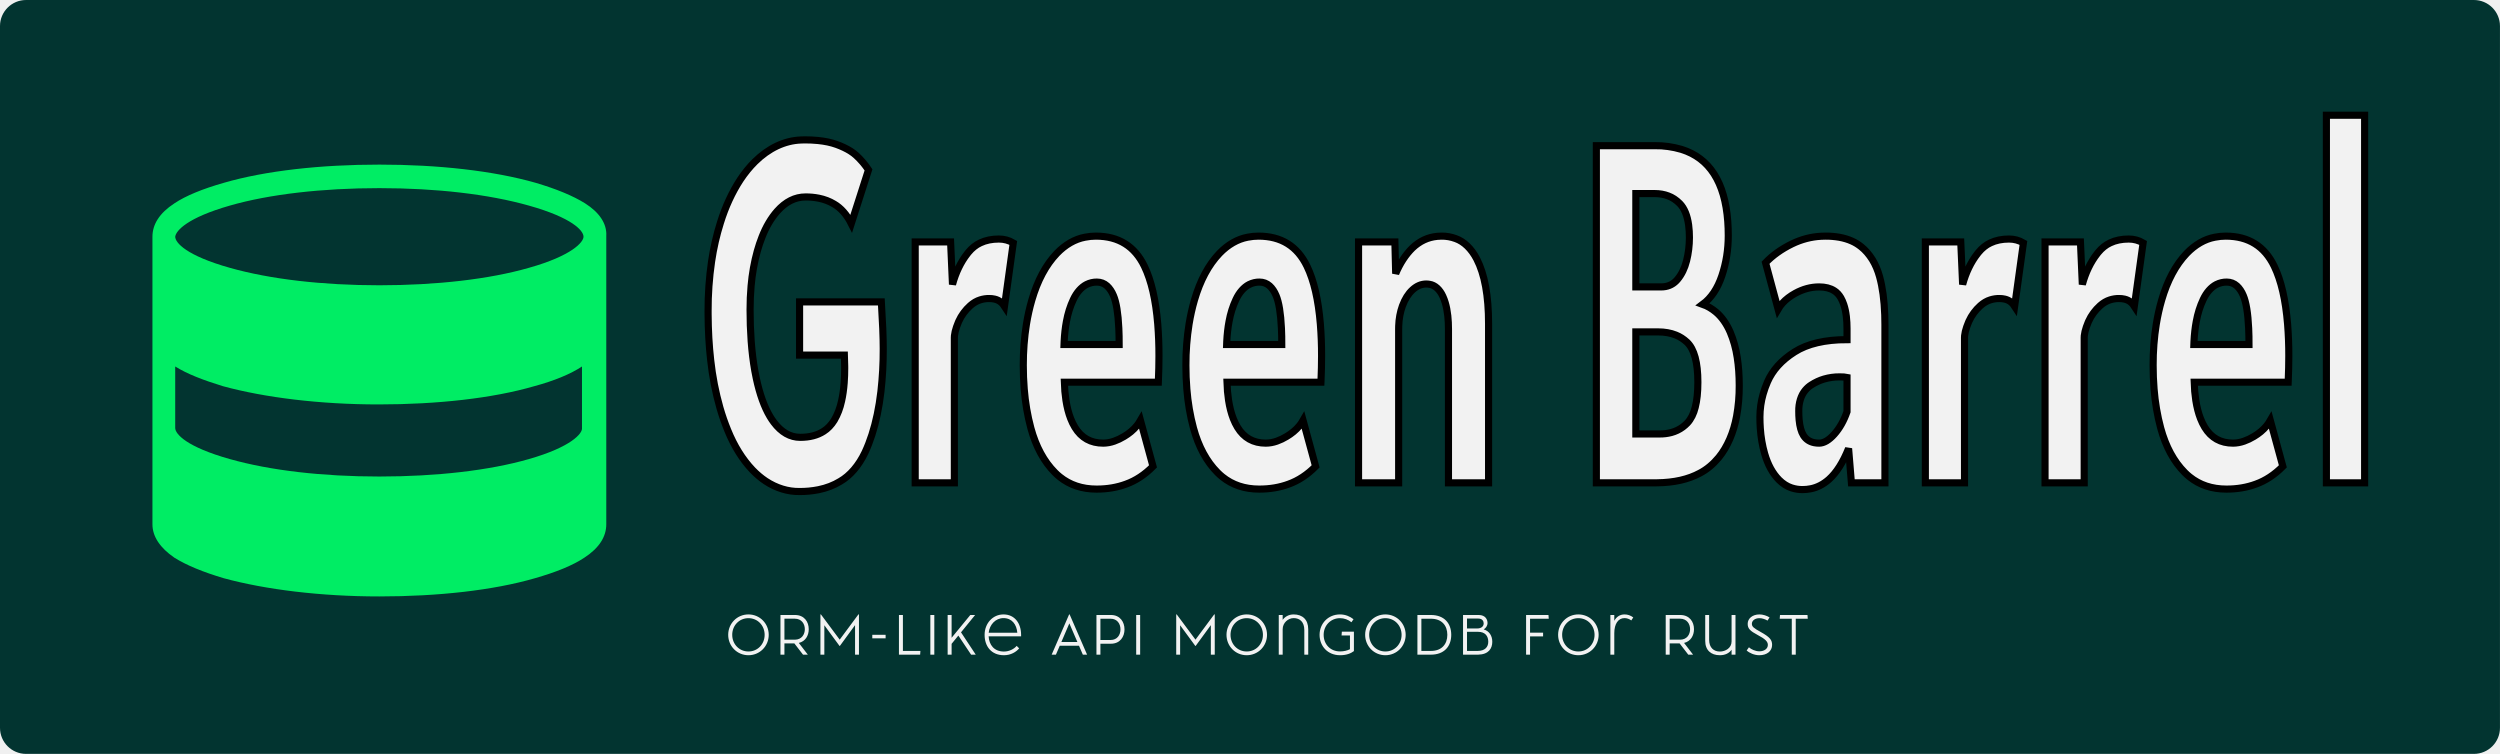
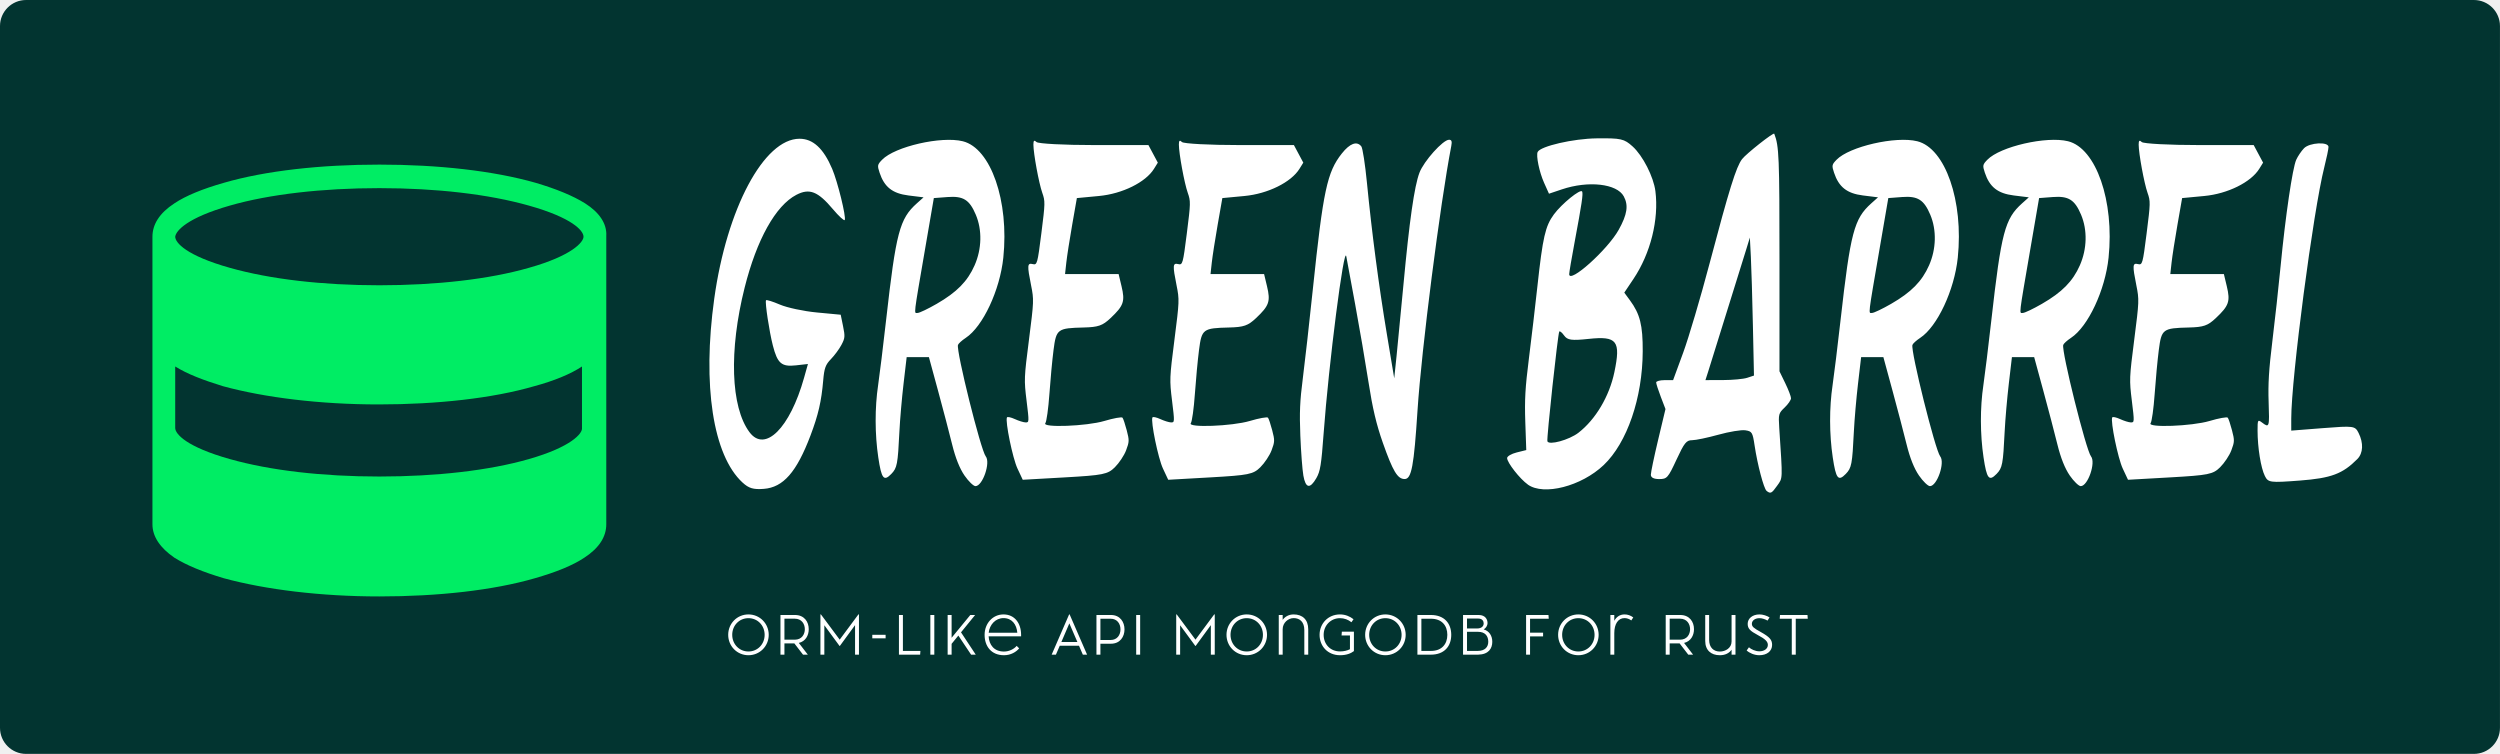
<svg xmlns="http://www.w3.org/2000/svg" version="1.1" viewBox="0 0 331.62 100">
  <g transform="matrix(.79556 0 0 .79556 35.294 11.462)">
    <g transform="matrix(1.257,0,0,1.257,-44.364,-14.407)">
      <rect x="1.9194e-12" y="2.8678e-12" width="331.61" height="100" ry="3.459" fill="#023430" stroke-width=".796" />
    </g>
    <g transform="matrix(1.2654,0,0,1.2654,-44.381,-14.294)" fill="#00ed64" featurekey="symbolFeature-0">
      <path d="m77.1 26.7c-1.6-1-3.8-1.9-6.5-2.7-5.6-1.6-12.9-2.4-20.6-2.4s-15 0.8-20.5 2.4c-2.8 0.8-5 1.7-6.5 2.7-2 1.3-2.9 2.8-2.9 4.4v37.9c0 1.6 1 3.1 2.9 4.4 1.6 1 3.8 1.9 6.5 2.7 5.5 1.5 12.8 2.4 20.5 2.4s15-0.8 20.5-2.4c2.8-0.8 5-1.7 6.5-2.7 2-1.3 2.9-2.8 2.9-4.4v-38c0.1-1.6-0.9-3.1-2.8-4.3zm-46.8 0.3c5.2-1.5 12.2-2.3 19.7-2.3s14.4 0.8 19.7 2.3c5.7 1.6 7.2 3.3 7.2 4.1 0 0.7-1.5 2.5-7.2 4.1-5.2 1.5-12.2 2.3-19.7 2.3s-14.4-0.8-19.7-2.3c-5.7-1.6-7.2-3.3-7.2-4.1 0.1-0.8 1.6-2.5 7.2-4.1zm39.4 33.4c-5.2 1.5-12.2 2.3-19.7 2.3s-14.4-0.8-19.7-2.3c-5.7-1.6-7.2-3.3-7.2-4.1v-8.1c1.6 1 3.7 1.8 6.3 2.6 5.5 1.5 12.8 2.4 20.5 2.4s15-0.8 20.5-2.4c2.6-0.7 4.8-1.6 6.3-2.6v8.1c0.1 0.7-1.4 2.5-7 4.1z" fill="#00ed64" />
    </g>
-     <g transform="matrix(.47249 0 0 .47249 76.467 85.298)" fill="#f2f2f2" featurekey="sloganFeature-0">
-       <path d="m8.38 20.2c-4 0-7.14-3.2-7.14-7.2s3.14-7.2 7.14-7.2 7.16 3.2 7.16 7.2-3.16 7.2-7.16 7.2zm0-1.32c3.24 0 5.72-2.58 5.72-5.88s-2.48-5.88-5.72-5.88-5.72 2.58-5.72 5.88 2.48 5.88 5.72 5.88zm21.283-7.86c0 2.22-1.14 4.28-3.5 4.84l3.18 4.14h-1.7l-3.06-3.98h-3.5v3.98h-1.4v-14h5.1c3.3 0 4.88 2.38 4.88 5.02zm-8.58-3.72v7.42h3.62c2.52 0 3.58-1.9 3.58-3.7s-1.06-3.72-3.58-3.72zm26.103-1.5h0.2v14.2h-1.38v-10.42l-5.36 7.34h-0.12l-5.36-7.3v10.38h-1.38v-14.2h0.18l6.62 8.9zm9.603 7.2v1.24h-4.7v-1.24zm6.103 5.68h6.18l-0.1 1.32h-7.48v-14h1.4zm9.683 1.32v-14h1.4v14zm14.383 0-4.5-6.74-2.38 2.92v3.82h-1.4v-14h1.4v8.04l6.6-8.04h1.7l-4.98 6.12 5.2 7.88zm17.643-7v0.54h-11.46c0.18 2.96 1.88 5.36 5.42 5.36 1.84 0 3.56-0.9 4.48-2l0.88 0.88c-1.08 1.28-2.96 2.42-5.36 2.42-4.52 0-6.84-3.2-6.84-7.2 0-4.02 2.86-7.2 6.66-7.2 4 0 6.22 3.18 6.22 7.2zm-6.22-5.9c-2.8 0-4.9 2.3-5.22 5.16h10.1c-0.24-2.92-1.88-5.16-4.88-5.16zm28.006 12.9-1.36-3.16h-6.78l-1.36 3.16h-1.5l6.16-14.2h0.18l6.16 14.2zm-7.58-4.46h5.66l-2.84-6.58zm17.483-9.54c3.28 0 4.8 2.5 4.8 5.08 0 2.56-1.52 5.06-4.8 5.06h-3.7v3.86h-1.4v-14zm-0.08 8.82c2.28 0 3.46-1.76 3.46-3.74 0-2-1.18-3.76-3.46-3.76h-3.62v7.5zm9.003 5.18v-14h1.4v14zm27.526-14.2h0.2v14.2h-1.38v-10.42l-5.36 7.34h-0.12l-5.36-7.3v10.38h-1.38v-14.2h0.18l6.62 8.9zm11.483 14.4c-4 0-7.14-3.2-7.14-7.2s3.14-7.2 7.14-7.2 7.16 3.2 7.16 7.2-3.16 7.2-7.16 7.2zm0-1.32c3.24 0 5.72-2.58 5.72-5.88s-2.48-5.88-5.72-5.88-5.72 2.58-5.72 5.88 2.48 5.88 5.72 5.88zm16.563-13.08c3.08 0 5.14 1.8 5.14 5.24v8.96h-1.38v-8.68c0-2.9-1.62-4.22-3.76-4.22-1.9 0-3.88 1.6-3.88 3.94v8.96h-1.38v-14h1.38v1.72c0.82-1.12 2.14-1.92 3.88-1.92zm21.263 6.08v6.86c-1.04 0.8-2.62 1.46-4.9 1.46-4.34 0-7.22-3.2-7.22-7.2s3.04-7.2 7.2-7.2c1.9 0 3.52 0.7 4.78 1.7l-0.74 1.06c-1.1-0.9-2.54-1.44-4.04-1.44-3.24 0-5.76 2.56-5.76 5.88 0 3.34 2.36 5.86 5.78 5.86 1.36 0 2.6-0.32 3.5-0.78v-4.86h-2.96l0.1-1.34zm11.103 8.32c-4 0-7.14-3.2-7.14-7.2s3.14-7.2 7.14-7.2 7.16 3.2 7.16 7.2-3.16 7.2-7.16 7.2zm0-1.32c3.24 0 5.72-2.58 5.72-5.88s-2.48-5.88-5.72-5.88-5.72 2.58-5.72 5.88 2.48 5.88 5.72 5.88zm16.043-12.88c4.7 0 7.2 2.9 7.2 7s-2.5 7-7.2 7h-4.74v-14zm0.06 12.68c3.8 0 5.76-2.42 5.76-5.68 0-3.28-1.96-5.68-5.76-5.68h-3.4v11.36zm18.583-7.6c1.9 0.56 3.04 2.18 3.04 4.36 0 2.38-1.28 4.48-5 4.56h-5.32v-14h5.52c2.46 0 3.12 1.7 3.12 2.82 0 1.02-0.64 1.86-1.36 2.26zm-1.9-3.82h-3.98v3.5h3.56c1.62 0 2.32-0.84 2.32-1.8 0-0.68-0.38-1.7-1.9-1.7zm-0.22 11.42c2.62 0 3.74-1.42 3.74-3.24 0-1.98-1.06-3.5-3.6-3.5h-3.9v6.74zm18.486-11.36v4.92h4.6v1.32h-4.6v6.44h-1.4v-14h7.9l0.1 1.32zm17.043 12.88c-4 0-7.14-3.2-7.14-7.2s3.14-7.2 7.14-7.2 7.16 3.2 7.16 7.2-3.16 7.2-7.16 7.2zm0-1.32c3.24 0 5.72-2.58 5.72-5.88s-2.48-5.88-5.72-5.88-5.72 2.58-5.72 5.88 2.48 5.88 5.72 5.88zm16.303-13.08c1.1 0 2.1 0.34 3.08 1.06l-0.7 1.06c-0.74-0.54-1.56-0.82-2.4-0.82-2.22 0-3.6 2.04-3.6 5.3v7.6h-1.38v-14h1.38v2.06c0.76-1.42 2-2.26 3.62-2.26zm24.506 5.22c0 2.22-1.14 4.28-3.5 4.84l3.18 4.14h-1.7l-3.06-3.98h-3.5v3.98h-1.4v-14h5.1c3.3 0 4.88 2.38 4.88 5.02zm-8.58-3.72v7.42h3.62c2.52 0 3.58-1.9 3.58-3.7s-1.06-3.72-3.58-3.72zm21.843-1.3h1.38v14h-1.38v-1.76c-0.8 1.22-2.26 1.96-4.14 1.96-3.1 0-5.16-1.76-5.16-5.04v-9.16h1.38v8.76c0 2.8 1.66 4.14 3.78 4.14 1.96 0 4.14-1.22 4.14-3.56zm5.323 12.52c0.94 0.88 2.7 1.68 4.46 1.68 2.7 0 4.52-1.46 4.52-3.64 0-1.76-0.78-2.76-4.06-4.58-2.46-1.36-3.08-1.86-3.08-2.88 0-1.1 1.08-1.98 2.68-1.98 0.96 0 2.14 0.42 2.84 0.86l0.72-1.12c-0.94-0.6-2.32-1.06-3.54-1.06-2.48 0-4.18 1.42-4.18 3.32 0 1.68 0.86 2.52 3.56 3.96 2.62 1.38 3.56 2.3 3.56 3.48 0 1.34-1.26 2.26-3 2.26-1.42 0-2.88-0.7-3.68-1.42zm21.563-11.2h-4.24v12.68h-1.4v-12.68h-4.26l0.1-1.32h9.7z" fill="#f2f2f2" />
+     <g transform="matrix(.47249 0 0 .47249 76.467 85.298)" fill="#fff" featurekey="sloganFeature-0">
+       <path d="m8.38 20.2c-4 0-7.14-3.2-7.14-7.2s3.14-7.2 7.14-7.2 7.16 3.2 7.16 7.2-3.16 7.2-7.16 7.2zm0-1.32c3.24 0 5.72-2.58 5.72-5.88s-2.48-5.88-5.72-5.88-5.72 2.58-5.72 5.88 2.48 5.88 5.72 5.88zm21.283-7.86c0 2.22-1.14 4.28-3.5 4.84l3.18 4.14h-1.7l-3.06-3.98h-3.5v3.98h-1.4v-14h5.1c3.3 0 4.88 2.38 4.88 5.02zm-8.58-3.72v7.42h3.62c2.52 0 3.58-1.9 3.58-3.7s-1.06-3.72-3.58-3.72zm26.103-1.5h0.2v14.2h-1.38v-10.42l-5.36 7.34h-0.12l-5.36-7.3v10.38h-1.38v-14.2h0.18l6.62 8.9zm9.603 7.2v1.24h-4.7v-1.24zm6.103 5.68h6.18l-0.1 1.32h-7.48v-14h1.4zm9.683 1.32v-14h1.4v14zm14.383 0-4.5-6.74-2.38 2.92v3.82h-1.4v-14h1.4v8.04l6.6-8.04h1.7l-4.98 6.12 5.2 7.88zm17.643-7v0.54h-11.46c0.18 2.96 1.88 5.36 5.42 5.36 1.84 0 3.56-0.9 4.48-2l0.88 0.88c-1.08 1.28-2.96 2.42-5.36 2.42-4.52 0-6.84-3.2-6.84-7.2 0-4.02 2.86-7.2 6.66-7.2 4 0 6.22 3.18 6.22 7.2zm-6.22-5.9c-2.8 0-4.9 2.3-5.22 5.16h10.1c-0.24-2.92-1.88-5.16-4.88-5.16zm28.006 12.9-1.36-3.16h-6.78l-1.36 3.16h-1.5l6.16-14.2h0.18l6.16 14.2zm-7.58-4.46h5.66l-2.84-6.58zm17.483-9.54c3.28 0 4.8 2.5 4.8 5.08 0 2.56-1.52 5.06-4.8 5.06h-3.7v3.86h-1.4v-14zm-0.08 8.82c2.28 0 3.46-1.76 3.46-3.74 0-2-1.18-3.76-3.46-3.76h-3.62v7.5zm9.003 5.18v-14h1.4v14zm27.526-14.2h0.2v14.2h-1.38v-10.42l-5.36 7.34h-0.12l-5.36-7.3v10.38h-1.38v-14.2h0.18l6.62 8.9zm11.483 14.4c-4 0-7.14-3.2-7.14-7.2s3.14-7.2 7.14-7.2 7.16 3.2 7.16 7.2-3.16 7.2-7.16 7.2zm0-1.32c3.24 0 5.72-2.58 5.72-5.88s-2.48-5.88-5.72-5.88-5.72 2.58-5.72 5.88 2.48 5.88 5.72 5.88zm16.563-13.08c3.08 0 5.14 1.8 5.14 5.24v8.96h-1.38v-8.68c0-2.9-1.62-4.22-3.76-4.22-1.9 0-3.88 1.6-3.88 3.94v8.96h-1.38v-14h1.38v1.72c0.82-1.12 2.14-1.92 3.88-1.92zm21.263 6.08v6.86c-1.04 0.8-2.62 1.46-4.9 1.46-4.34 0-7.22-3.2-7.22-7.2s3.04-7.2 7.2-7.2c1.9 0 3.52 0.7 4.78 1.7l-0.74 1.06c-1.1-0.9-2.54-1.44-4.04-1.44-3.24 0-5.76 2.56-5.76 5.88 0 3.34 2.36 5.86 5.78 5.86 1.36 0 2.6-0.32 3.5-0.78v-4.86h-2.96l0.1-1.34zm11.103 8.32c-4 0-7.14-3.2-7.14-7.2s3.14-7.2 7.14-7.2 7.16 3.2 7.16 7.2-3.16 7.2-7.16 7.2zm0-1.32c3.24 0 5.72-2.58 5.72-5.88s-2.48-5.88-5.72-5.88-5.72 2.58-5.72 5.88 2.48 5.88 5.72 5.88zm16.043-12.88c4.7 0 7.2 2.9 7.2 7s-2.5 7-7.2 7h-4.74v-14zm0.06 12.68c3.8 0 5.76-2.42 5.76-5.68 0-3.28-1.96-5.68-5.76-5.68h-3.4v11.36zm18.583-7.6c1.9 0.56 3.04 2.18 3.04 4.36 0 2.38-1.28 4.48-5 4.56h-5.32v-14h5.52c2.46 0 3.12 1.7 3.12 2.82 0 1.02-0.64 1.86-1.36 2.26zm-1.9-3.82h-3.98v3.5h3.56c1.62 0 2.32-0.84 2.32-1.8 0-0.68-0.38-1.7-1.9-1.7zm-0.22 11.42c2.62 0 3.74-1.42 3.74-3.24 0-1.98-1.06-3.5-3.6-3.5h-3.9v6.74zm18.486-11.36v4.92h4.6v1.32h-4.6v6.44h-1.4v-14h7.9l0.1 1.32zm17.043 12.88c-4 0-7.14-3.2-7.14-7.2s3.14-7.2 7.14-7.2 7.16 3.2 7.16 7.2-3.16 7.2-7.16 7.2zm0-1.32c3.24 0 5.72-2.58 5.72-5.88s-2.48-5.88-5.72-5.88-5.72 2.58-5.72 5.88 2.48 5.88 5.72 5.88zm16.303-13.08c1.1 0 2.1 0.34 3.08 1.06l-0.7 1.06c-0.74-0.54-1.56-0.82-2.4-0.82-2.22 0-3.6 2.04-3.6 5.3v7.6h-1.38v-14h1.38v2.06c0.76-1.42 2-2.26 3.62-2.26zm24.506 5.22c0 2.22-1.14 4.28-3.5 4.84l3.18 4.14h-1.7l-3.06-3.98h-3.5v3.98h-1.4v-14h5.1c3.3 0 4.88 2.38 4.88 5.02zm-8.58-3.72v7.42h3.62c2.52 0 3.58-1.9 3.58-3.7s-1.06-3.72-3.58-3.72zm21.843-1.3h1.38v14h-1.38v-1.76c-0.8 1.22-2.26 1.96-4.14 1.96-3.1 0-5.16-1.76-5.16-5.04v-9.16h1.38v8.76c0 2.8 1.66 4.14 3.78 4.14 1.96 0 4.14-1.22 4.14-3.56zm5.323 12.52c0.94 0.88 2.7 1.68 4.46 1.68 2.7 0 4.52-1.46 4.52-3.64 0-1.76-0.78-2.76-4.06-4.58-2.46-1.36-3.08-1.86-3.08-2.88 0-1.1 1.08-1.98 2.68-1.98 0.96 0 2.14 0.42 2.84 0.86l0.72-1.12c-0.94-0.6-2.32-1.06-3.54-1.06-2.48 0-4.18 1.42-4.18 3.32 0 1.68 0.86 2.52 3.56 3.96 2.62 1.38 3.56 2.3 3.56 3.48 0 1.34-1.26 2.26-3 2.26-1.42 0-2.88-0.7-3.68-1.42zm21.563-11.2h-4.24v12.68h-1.4v-12.68h-4.26l0.1-1.32h9.7z" fill="#fff" />
    </g>
-     <g transform="matrix(.52242 0 0 .80647 73.699 4.8022)" fill="#f2f2f2" fill-rule="evenodd" font-size="9pt" stroke="#000" stroke-linecap="round" stroke-width=".25mm">
-       <path d="m51.201 11.3-5.5 11.1a12.378 12.378 0 0 0-5.499-4.038q-2.146-0.845-4.853-1.202a32.581 32.581 0 0 0-4.248-0.26q-5 0-9.05 2.95a18.293 18.293 0 0 0-4.83 5.31 23.613 23.613 0 0 0-1.52 2.94 27.482 27.482 0 0 0-1.977 7.211 35.685 35.685 0 0 0-0.323 4.889 57.303 57.303 0 0 0 0.351 6.523q0.377 3.279 1.156 6.105a32.216 32.216 0 0 0 0.468 1.547q1.628 4.925 4.376 7.913a14.727 14.727 0 0 0 1.224 1.187q3.625 3.125 8.425 3.125 4.497 0 7.496-1.26a9.701 9.701 0 0 0 3.379-2.29 11.039 11.039 0 0 0 2.33-3.967q0.591-1.689 0.831-3.764a26.322 26.322 0 0 0 0.164-3.019 20.494 20.494 0 0 0-7e-3 -0.469q-0.018-0.806-0.093-2.231h-14.3v-11h26.1q0.6 6.2 0.6 9.7a49.644 49.644 0 0 1-0.741 8.843q-0.895 4.94-2.871 8.91a26.637 26.637 0 0 1-2.188 3.647 17.373 17.373 0 0 1-7.963 6.011q-3.046 1.208-6.894 1.717a46.134 46.134 0 0 1-6.043 0.372 27.009 27.009 0 0 1-10.823-2.151 26.033 26.033 0 0 1-4.202-2.299 27.654 27.654 0 0 1-7.908-8.223 36.037 36.037 0 0 1-2.492-4.652 41.497 41.497 0 0 1-2.946-9.834q-0.777-4.431-0.826-9.467a69.845 69.845 0 0 1-3e-3 -0.674 45.518 45.518 0 0 1 1.115-10.27 37.146 37.146 0 0 1 2.835-8.03 31.978 31.978 0 0 1 6.323-8.867 29.393 29.393 0 0 1 4.652-3.708 28.574 28.574 0 0 1 14.726-4.503 34.627 34.627 0 0 1 1.249-0.022 64.868 64.868 0 0 1 4.116 0.123q3.43 0.218 6.009 0.827a36.926 36.926 0 0 1 2.337 0.628q2.375 0.728 3.888 1.622 2.2 1.3 3.95 3zm197.9 31.8v32.9h-12.8v-31.8a16.314 16.314 0 0 0-0.213-2.718q-0.252-1.491-0.803-2.695a8.271 8.271 0 0 0-0.784-1.362 5.845 5.845 0 0 0-4.248-2.463 8.689 8.689 0 0 0-1.052-0.062q-2.35 0-4.375 1.2t-3.225 3.325a9.365 9.365 0 0 0-1.181 4.116 11.288 11.288 0 0 0-0.019 0.659v31.8h-12.8v-49.8h11.6l0.25 6.55a17.443 17.443 0 0 1 5.339-5.298q3.456-2.136 7.956-2.411a22.183 22.183 0 0 1 1.355-0.041 18.633 18.633 0 0 1 4.493 0.509 12.067 12.067 0 0 1 6.732 4.216q3.775 4.725 3.775 13.375zm53.3 32.9h-18.9v-69.7h18.6a43.571 43.571 0 0 1 8.577 0.767q13.383 2.7 14.764 14.899a26.083 26.083 0 0 1 0.159 2.934q0 4.35-2.05 8.3t-6.1 5.9a16.746 16.746 0 0 1 4.266 1.62 12.813 12.813 0 0 1 4.484 4.105 16.261 16.261 0 0 1 2.263 5.28q0.637 2.631 0.637 5.795a22.565 22.565 0 0 1-0.843 6.338 16.674 16.674 0 0 1-5.682 8.512 20.179 20.179 0 0 1-6.04 3.25q-5.532 1.938-13.611 1.998a69.906 69.906 0 0 1-0.524 2e-3zm61.1-29.6v-2.3a13.674 13.674 0 0 0-0.213-2.491q-0.258-1.394-0.831-2.493a6.884 6.884 0 0 0-0.931-1.366 5.632 5.632 0 0 0-2.096-1.457q-1.89-0.793-4.829-0.793-3.9 0-7.625 1.325a20.288 20.288 0 0 0-2.232 0.937q-2.068 1.028-3.243 2.338l-4-9.6q3.4-2.3 8.45-3.9a34.873 34.873 0 0 1 9.335-1.575 39.772 39.772 0 0 1 1.415-0.025 37.743 37.743 0 0 1 4.372 0.237q2.171 0.254 3.974 0.78a15.965 15.965 0 0 1 2.979 1.183 13.545 13.545 0 0 1 3.556 2.65 11.86 11.86 0 0 1 2.319 3.55q1.401 3.297 1.647 7.884a37.611 37.611 0 0 1 0.053 2.016v32.7h-10.7l-0.9-7.1q-2.65 4.3-6.275 6.4a15.54 15.54 0 0 1-5.818 1.934 19.891 19.891 0 0 1-2.607 0.166 16.425 16.425 0 0 1-3.476-0.349 11.822 11.822 0 0 1-4.024-1.651q-3.05-2-4.575-5.4a17.437 17.437 0 0 1-1.405-5.301 21.425 21.425 0 0 1-0.12-2.299 11.806 11.806 0 0 1 1.019-4.723 16.096 16.096 0 0 1 1.406-2.552q2.425-3.625 8.625-6.175t16.75-2.55zm-219.8 8.8h-30a20.34 20.34 0 0 0 0.514 3.752q0.512 2.124 1.501 3.77a10.609 10.609 0 0 0 1.36 1.803q3.075 3.275 9.025 3.275a16.07 16.07 0 0 0 3.525-0.411 22.059 22.059 0 0 0 3.125-0.964 19.594 19.594 0 0 0 2.199-1.001q1.07-0.575 1.891-1.227a8.737 8.737 0 0 0 1.16-1.097l4 9.5a26.597 26.597 0 0 1-8.592 3.667q-4.275 1.033-9.408 1.033-6.93 0-11.785-2.538a18.225 18.225 0 0 1-1.515-0.887q-5.25-3.425-7.675-9.175a30.628 30.628 0 0 1-2.126-8.088 39.035 39.035 0 0 1-0.299-4.912 34.802 34.802 0 0 1 1.012-8.527 29.922 29.922 0 0 1 1.713-4.948q2.725-6.075 7.975-9.65a20.528 20.528 0 0 1 8.993-3.351 26.647 26.647 0 0 1 3.507-0.224q10.8 0 15.45 6.225 3.31 4.432 4.264 11.969a52.775 52.775 0 0 1 0.386 6.606 68.695 68.695 0 0 1-0.047 2.466q-0.047 1.3-0.141 2.741a112.22 112.22 0 0 1-0.012 0.193zm51.9 0h-30a20.34 20.34 0 0 0 0.514 3.752q0.512 2.124 1.501 3.77a10.609 10.609 0 0 0 1.36 1.803q3.075 3.275 9.025 3.275a16.07 16.07 0 0 0 3.525-0.411 22.059 22.059 0 0 0 3.125-0.964 19.594 19.594 0 0 0 2.199-1.001q1.07-0.575 1.891-1.227a8.737 8.737 0 0 0 1.16-1.097l4 9.5a26.597 26.597 0 0 1-8.592 3.667q-4.275 1.033-9.408 1.033-6.93 0-11.785-2.538a18.225 18.225 0 0 1-1.515-0.887q-5.25-3.425-7.675-9.175a30.628 30.628 0 0 1-2.126-8.088 39.035 39.035 0 0 1-0.299-4.912 34.802 34.802 0 0 1 1.012-8.527 29.922 29.922 0 0 1 1.713-4.948q2.725-6.075 7.975-9.65a20.528 20.528 0 0 1 8.993-3.351 26.647 26.647 0 0 1 3.507-0.224q10.8 0 15.45 6.225 3.31 4.432 4.264 11.969a52.775 52.775 0 0 1 0.386 6.606 68.695 68.695 0 0 1-0.047 2.466q-0.047 1.3-0.141 2.741a112.22 112.22 0 0 1-0.012 0.193zm308.7 0h-30a20.34 20.34 0 0 0 0.514 3.752q0.512 2.124 1.501 3.77a10.609 10.609 0 0 0 1.36 1.803q3.075 3.275 9.025 3.275a16.07 16.07 0 0 0 3.525-0.411 22.059 22.059 0 0 0 3.125-0.964 19.594 19.594 0 0 0 2.199-1.001q1.07-0.575 1.891-1.227a8.737 8.737 0 0 0 1.16-1.097l4 9.5a26.597 26.597 0 0 1-8.592 3.667q-4.275 1.033-9.408 1.033-6.93 0-11.785-2.538a18.225 18.225 0 0 1-1.515-0.887q-5.25-3.425-7.675-9.175a30.628 30.628 0 0 1-2.126-8.088 39.035 39.035 0 0 1-0.299-4.912 34.802 34.802 0 0 1 1.012-8.527 29.922 29.922 0 0 1 1.713-4.948q2.725-6.075 7.975-9.65a20.528 20.528 0 0 1 8.993-3.351 26.647 26.647 0 0 1 3.507-0.224q10.8 0 15.45 6.225 3.31 4.432 4.264 11.969a52.775 52.775 0 0 1 0.386 6.606 68.695 68.695 0 0 1-0.047 2.466q-0.047 1.3-0.141 2.741a112.22 112.22 0 0 1-0.012 0.193zm12.2 20.8v-76h12.2v76zm-450.4 0v-49.8h11.3l0.6 8.8a16.512 16.512 0 0 1 4.73-6.362 19.396 19.396 0 0 1 0.32-0.263 11.47 11.47 0 0 1 3.851-1.989q2.546-0.786 5.899-0.786 2.5 0 4.6 0.8l-2.8 13.1q-0.85-0.85-2.025-1.225a7.207 7.207 0 0 0-1.085-0.25q-0.807-0.125-1.79-0.125a13.981 13.981 0 0 0-2.876 0.282 10.454 10.454 0 0 0-3.149 1.193q-2.387 1.394-3.657 3.213a8.4 8.4 0 0 0-0.143 0.212 12.656 12.656 0 0 0-0.588 0.987q-0.54 1.017-0.656 1.801a2.817 2.817 0 0 0-0.031 0.412v30zm322.4 0v-49.8h11.3l0.6 8.8a16.512 16.512 0 0 1 4.73-6.362 19.396 19.396 0 0 1 0.32-0.263 11.47 11.47 0 0 1 3.851-1.989q2.546-0.786 5.899-0.786 2.5 0 4.6 0.8l-2.8 13.1q-0.85-0.85-2.025-1.225a7.207 7.207 0 0 0-1.085-0.25q-0.807-0.125-1.79-0.125a13.981 13.981 0 0 0-2.876 0.282 10.454 10.454 0 0 0-3.149 1.193q-2.387 1.394-3.657 3.213a8.4 8.4 0 0 0-0.143 0.212 12.656 12.656 0 0 0-0.588 0.987q-0.54 1.017-0.656 1.801a2.817 2.817 0 0 0-0.031 0.412v30zm38.2 0v-49.8h11.3l0.6 8.8a16.512 16.512 0 0 1 4.73-6.362 19.396 19.396 0 0 1 0.32-0.263 11.47 11.47 0 0 1 3.851-1.989q2.546-0.786 5.899-0.786 2.5 0 4.6 0.8l-2.8 13.1q-0.85-0.85-2.025-1.225a7.207 7.207 0 0 0-1.085-0.25q-0.807-0.125-1.79-0.125a13.981 13.981 0 0 0-2.876 0.282 10.454 10.454 0 0 0-3.149 1.193q-2.387 1.394-3.657 3.213a8.4 8.4 0 0 0-0.143 0.212 12.656 12.656 0 0 0-0.588 0.987q-0.54 1.017-0.656 1.801a2.817 2.817 0 0 0-0.031 0.412v30zm-123.5-31.2h-7.1v21.1h7.7a20.961 20.961 0 0 0 3.616-0.294q2.031-0.356 3.673-1.143a11.269 11.269 0 0 0 1.461-0.838 6.853 6.853 0 0 0 2.509-3.236q0.841-2.108 0.841-5.189 0-6.15-3.475-8.275a13.166 13.166 0 0 0-3.546-1.471q-2.49-0.654-5.679-0.654zm-1.1-28.6h-6v19.3h8.1q2.887 0 4.798-1.262a6.549 6.549 0 0 0 0.402-0.288q2-1.55 2.9-3.875t0.9-4.775a12.62 12.62 0 0 0-0.246-2.579q-0.626-2.998-2.854-4.471a11.648 11.648 0 0 0-3.644-1.561q-1.964-0.489-4.356-0.489zm-188.5 31.2h17.6a46.628 46.628 0 0 0-0.111-3.341q-0.338-4.692-1.714-6.784a6.082 6.082 0 0 0-2.068-1.992q-1.374-0.783-3.207-0.783a10.447 10.447 0 0 0-3.332 0.506 8.502 8.502 0 0 0-4.193 3.094 14.205 14.205 0 0 0-2.216 4.566q-0.545 1.882-0.718 4.095a25.495 25.495 0 0 0-0.041 0.639zm51.9 0h17.6a46.628 46.628 0 0 0-0.111-3.341q-0.338-4.692-1.714-6.784a6.082 6.082 0 0 0-2.068-1.992q-1.374-0.783-3.207-0.783a10.447 10.447 0 0 0-3.332 0.506 8.502 8.502 0 0 0-4.193 3.094 14.205 14.205 0 0 0-2.216 4.566q-0.545 1.882-0.718 4.095a25.495 25.495 0 0 0-0.041 0.639zm308.7 0h17.6a46.628 46.628 0 0 0-0.111-3.341q-0.338-4.692-1.714-6.784a6.082 6.082 0 0 0-2.068-1.992q-1.374-0.783-3.207-0.783a10.447 10.447 0 0 0-3.332 0.506 8.502 8.502 0 0 0-4.193 3.094 14.205 14.205 0 0 0-2.216 4.566q-0.545 1.882-0.718 4.095a25.495 25.495 0 0 0-0.041 0.639zm-110.7 13.9v-7.1q-0.689-0.098-2.344-0.1a56.979 56.979 0 0 0-0.056 0 26.066 26.066 0 0 0-4.922 0.445 20.489 20.489 0 0 0-4.103 1.23 8.24 8.24 0 0 0-1.922 1.106 5.228 5.228 0 0 0-2.053 4.319 12.621 12.621 0 0 0 0.117 1.79q0.302 2.097 1.375 3.202a3.79 3.79 0 0 0 0.083 0.083q1.187 1.15 3.383 1.433a12.087 12.087 0 0 0 1.542 0.092q2.3 0 4.85-1.85t4.05-4.65z" fill="#f2f2f2" vector-effect="non-scaling-stroke" />
+     <g transform="matrix(1.118 0 0 2.2272 166.91 -297.05)" fill="#fff">
+       <path d="m74.485 163.65c-0.414-0.166-1.358-1.963-1.784-3.394-0.293-0.986-0.388-1.064-1.386-1.138-0.589-0.044-2.396 0.105-4.016 0.331-1.62 0.226-3.386 0.411-3.924 0.411-0.847 0-1.159 0.196-2.322 1.455-1.261 1.366-1.42 1.455-2.584 1.455-0.808 0-1.241-0.114-1.241-0.326 0-0.18 0.491-1.359 1.091-2.621l1.091-2.295-0.694-0.909c-0.382-0.5-0.694-0.987-0.694-1.083 0-0.095 0.568-0.173 1.262-0.173h1.262l1.5-2.05c0.825-1.128 2.597-4.134 3.938-6.681 2.929-5.561 3.969-7.239 4.845-7.813 0.626-0.41 4.708-2.028 4.804-1.903 0.718 0.939 0.778 1.676 0.778 9.584v8.202l0.86 0.888c0.473 0.488 0.86 0.996 0.86 1.129 0 0.132-0.426 0.444-0.947 0.693-0.901 0.43-0.94 0.504-0.808 1.517 0.522 3.984 0.541 3.73-0.316 4.34-0.809 0.576-0.988 0.62-1.574 0.384zm-2.887-8.462 1.009-0.167-0.158-3.733c-0.087-2.053-0.225-4.378-0.306-5.166l-0.148-1.433-0.47 0.772c-0.764 1.254-5.358 8.657-5.774 9.305l-0.382 0.595 2.61-3e-3c1.436-2e-3 3.064-0.078 3.619-0.17zm-149.84 7.839c-4.399-2.037-6.007-7.288-4.213-13.759 1.873-6.76 7.417-11.977 12.724-11.976 2.008 5.8e-4 3.572 0.726 4.866 2.255 0.821 0.971 2.106 3.596 1.873 3.828-0.083 0.083-0.882-0.284-1.774-0.816-2.234-1.331-3.488-1.577-5.436-1.07-3.097 0.807-5.917 3.346-7.722 6.953-2.354 4.704-2.072 8.932 0.722 10.815 2.313 1.559 6.032-0.299 8.141-4.067l0.579-1.035-1.802 0.102c-2.132 0.12-2.746-0.146-3.43-1.486-0.536-1.05-1.189-3.217-1.02-3.386 0.056-0.056 0.986 0.089 2.068 0.322 1.082 0.233 3.566 0.499 5.52 0.591l3.553 0.168 0.347 0.852c0.317 0.78 0.296 0.899-0.246 1.412-0.326 0.308-1.028 0.785-1.56 1.059-0.808 0.417-0.999 0.681-1.154 1.604-0.263 1.555-0.733 2.576-1.896 4.117-2.069 2.741-4.059 3.882-6.962 3.993-1.567 0.06-2.235-0.041-3.175-0.476zm117.13 0.154c-1.198-0.427-3.096-1.644-3.096-1.984 0-0.133 0.643-0.322 1.428-0.42l1.428-0.178-0.143-2.079c-0.116-1.692-0.015-2.587 0.543-4.801 0.377-1.497 0.944-3.913 1.259-5.368 0.8-3.689 1.178-4.519 2.461-5.395 1.166-0.796 3.985-1.943 4.213-1.714 0.17 0.17-0.055 0.93-1.109 3.754-0.452 1.21-0.822 2.305-0.822 2.433 0 0.751 5.729-1.826 7.385-3.321 1.274-1.151 1.479-1.83 0.756-2.503-1.02-0.95-5.273-1.192-9.229-0.524l-1.926 0.325-0.737-0.824c-0.704-0.788-1.218-2.034-0.949-2.303 0.432-0.432 5.315-0.996 8.8-1.016 3.634-0.021 4.086 0.03 5.356 0.604 1.517 0.685 3.132 2.275 3.402 3.35 0.535 2.132-0.725 4.661-3.274 6.571l-1.367 1.024 0.828 0.564c1.521 1.036 1.937 1.864 1.921 3.833-0.028 3.483-2.325 6.843-5.819 8.511-3.323 1.586-8.933 2.312-11.311 1.464zm7.551-3.883c2.552-0.993 4.595-2.722 5.347-4.524 0.981-2.352 0.408-2.726-3.825-2.499-2.56 0.138-3.17 0.095-3.668-0.254-0.329-0.23-0.655-0.362-0.725-0.291-0.224 0.224-1.898 7.988-1.77 8.206 0.192 0.325 3.245-0.094 4.641-0.637zm-91.569 3.206c-0.716-0.519-1.355-1.322-1.84-2.315-0.409-0.836-1.357-2.652-2.107-4.034l-1.363-2.514h-3.317l-0.463 1.984c-0.255 1.091-0.533 2.699-0.618 3.572-0.241 2.475-0.342 2.74-1.21 3.189-1.124 0.581-1.467 0.363-1.942-1.239-0.516-1.737-0.525-3.72-0.024-5.408 0.213-0.718 0.749-2.912 1.191-4.877 1.478-6.564 2.011-7.578 4.583-8.734l1.002-0.45-2.249-0.14c-2.382-0.149-3.599-0.63-4.309-1.704-0.355-0.537-0.328-0.606 0.376-0.97 1.912-0.989 8.831-1.785 12.036-1.384 4.181 0.522 6.921 4.476 6.041 8.715-0.505 2.433-3.052 5.162-5.603 6.004-0.575 0.19-1.097 0.428-1.16 0.53-0.282 0.457 3.407 7.887 4.142 8.341 0.748 0.462-0.465 2.229-1.531 2.229-0.296 0-1.032-0.357-1.635-0.794zm-4.147-12.853c3.003-0.87 4.6-1.685 5.651-2.882 1.077-1.226 1.144-2.644 0.18-3.79-0.943-1.121-1.871-1.412-4.208-1.323l-2.051 0.078-1.268 3.704c-1.813 5.298-1.718 4.895-1.15 4.895 0.271 0 1.552-0.307 2.846-0.682zm54.681 12.853c-0.152-0.436-0.354-1.776-0.45-2.977-0.139-1.753-0.066-2.599 0.371-4.3 0.299-1.164 0.972-4.169 1.495-6.677 1.542-7.392 2.124-8.76 4.324-10.155 1.2-0.761 2.242-0.952 2.905-0.532 0.193 0.122 0.569 1.341 0.835 2.708 0.737 3.78 1.761 7.69 2.975 11.349l1.097 3.307 0.358-1.72c0.197-0.946 0.655-3.327 1.018-5.292 0.881-4.764 1.621-7.364 2.385-8.378 0.655-0.87 3.514-2.47 4.413-2.47 0.382 0 0.469 0.12 0.337 0.463-1.663 4.322-4.456 15.294-5.034 19.778-0.543 4.209-0.897 5.159-1.925 5.159-1.057 0-1.751-0.579-3.248-2.711-0.969-1.38-1.536-2.584-2.141-4.544-0.453-1.467-1.35-4.096-1.995-5.842s-1.237-3.354-1.317-3.572c-0.333-0.906-2.62 8.056-3.376 13.229-0.349 2.385-0.503 2.862-1.09 3.373-0.953 0.829-1.603 0.763-1.938-0.198zm91.812-8e-4c-0.716-0.519-1.355-1.322-1.84-2.315-0.409-0.836-1.357-2.652-2.107-4.034l-1.363-2.514h-3.317l-0.463 1.984c-0.255 1.091-0.533 2.699-0.618 3.572-0.241 2.475-0.342 2.74-1.21 3.189-1.124 0.581-1.467 0.363-1.942-1.239-0.516-1.737-0.525-3.72-0.024-5.408 0.213-0.718 0.749-2.912 1.191-4.877 1.478-6.564 2.011-7.578 4.583-8.734l1.002-0.45-2.249-0.14c-2.382-0.149-3.599-0.63-4.309-1.704-0.355-0.537-0.328-0.606 0.376-0.97 1.912-0.989 8.831-1.785 12.036-1.384 4.181 0.522 6.921 4.476 6.041 8.715-0.505 2.433-3.052 5.162-5.603 6.004-0.575 0.19-1.097 0.428-1.16 0.53-0.282 0.457 3.407 7.887 4.142 8.341 0.748 0.462-0.465 2.229-1.531 2.229-0.296 0-1.032-0.357-1.635-0.794zm-4.147-12.853c3.003-0.87 4.6-1.685 5.651-2.882 1.077-1.226 1.144-2.644 0.18-3.79-0.943-1.121-1.871-1.412-4.208-1.323l-2.051 0.078-1.268 3.704c-1.813 5.298-1.718 4.895-1.15 4.895 0.271 0 1.552-0.307 2.846-0.682zm26.636 12.853c-0.716-0.519-1.355-1.322-1.84-2.315-0.409-0.836-1.357-2.652-2.107-4.034l-1.363-2.514h-3.317l-0.463 1.984c-0.255 1.091-0.533 2.699-0.618 3.572-0.241 2.475-0.342 2.74-1.21 3.189-1.124 0.581-1.467 0.363-1.942-1.239-0.516-1.737-0.525-3.72-0.024-5.408 0.213-0.718 0.749-2.912 1.191-4.877 1.478-6.564 2.011-7.578 4.583-8.734l1.002-0.45-2.249-0.14c-2.382-0.149-3.599-0.63-4.309-1.704-0.355-0.537-0.328-0.606 0.376-0.97 1.912-0.989 8.831-1.785 12.036-1.384 4.181 0.522 6.921 4.476 6.041 8.715-0.505 2.433-3.052 5.162-5.603 6.004-0.575 0.19-1.097 0.428-1.16 0.53-0.282 0.457 3.407 7.887 4.142 8.341 0.748 0.462-0.465 2.229-1.531 2.229-0.296 0-1.032-0.357-1.635-0.794zm-4.147-12.853c3.003-0.87 4.6-1.685 5.651-2.882 1.077-1.226 1.144-2.644 0.18-3.79-0.943-1.121-1.871-1.412-4.208-1.323l-2.051 0.078-1.268 3.704c-1.813 5.298-1.718 4.895-1.15 4.895 0.271 0 1.552-0.307 2.846-0.682zm33.24 12.883c-0.594-0.594-1.085-2.128-1.087-3.397-1e-3 -0.807 0.035-0.839 0.677-0.595 1.075 0.409 1.11 0.355 0.975-1.528-0.097-1.355 0.037-2.456 0.555-4.564 0.375-1.528 0.93-4.063 1.232-5.632 0.722-3.748 1.775-7.339 2.33-7.953 0.245-0.27 0.767-0.658 1.16-0.861 0.83-0.429 3.652-0.504 3.652-0.096 0 0.15-0.283 0.835-0.63 1.521-1.651 3.27-4.926 15.781-4.926 18.815v0.899l4.746-0.187c4.571-0.18 4.766-0.167 5.292 0.358 0.76 0.76 0.689 1.518-0.182 1.958-2.201 1.112-3.902 1.431-8.586 1.61-4.447 0.17-4.71 0.152-5.208-0.346zm-186.03-0.553c-0.718-0.769-1.853-3.539-1.567-3.825 0.066-0.067 0.594-0.011 1.172 0.123 0.578 0.134 1.298 0.246 1.601 0.25 0.54 6e-3 0.543-0.022 0.153-1.618-0.385-1.576-0.374-1.712 0.358-4.582 0.736-2.884 0.744-2.985 0.31-4.07-0.595-1.488-0.565-1.683 0.244-1.583 0.661 0.082 0.713-0.011 1.29-2.296 0.577-2.288 0.583-2.407 0.136-3.043-0.507-0.722-1.321-2.945-1.321-3.609 0-0.306 0.122-0.356 0.463-0.189 0.255 0.125 4.114 0.227 8.577 0.227h8.114l0.701 0.658 0.701 0.658-0.572 0.463c-1.242 1.006-4.719 1.869-8.195 2.033l-3.307 0.157-0.693 1.984c-0.381 1.091-0.778 2.371-0.881 2.844l-0.188 0.86h7.988l0.436 0.913c0.543 1.138 0.324 1.456-1.645 2.388-1.189 0.562-1.822 0.673-4.008 0.699-3.907 0.047-4.084 0.114-4.489 1.688-0.187 0.728-0.465 2.21-0.617 3.295-0.152 1.084-0.424 2.065-0.603 2.179-0.56 0.356 6.163 0.23 8.792-0.164 1.377-0.207 2.598-0.317 2.714-0.246 0.116 0.071 0.399 0.496 0.63 0.942 0.393 0.76 0.387 0.857-0.095 1.503-0.284 0.38-1.039 0.95-1.679 1.268-1.059 0.525-1.728 0.593-7.449 0.756l-6.285 0.179-0.785-0.841zm21.696 0c-0.718-0.769-1.853-3.539-1.567-3.825 0.066-0.067 0.594-0.011 1.172 0.123 0.578 0.134 1.298 0.246 1.601 0.25 0.54 6e-3 0.543-0.022 0.153-1.618-0.385-1.576-0.374-1.712 0.358-4.582 0.736-2.884 0.744-2.985 0.31-4.07-0.595-1.488-0.565-1.683 0.244-1.583 0.661 0.082 0.713-0.011 1.29-2.296 0.577-2.288 0.583-2.407 0.136-3.043-0.507-0.722-1.321-2.945-1.321-3.609 0-0.306 0.122-0.356 0.463-0.189 0.255 0.125 4.114 0.227 8.577 0.227h8.114l0.701 0.658 0.701 0.658-0.572 0.463c-1.242 1.006-4.719 1.869-8.195 2.033l-3.307 0.157-0.693 1.984c-0.381 1.091-0.778 2.371-0.881 2.844l-0.188 0.86h7.988l0.436 0.913c0.543 1.138 0.324 1.456-1.645 2.388-1.189 0.562-1.822 0.673-4.008 0.699-3.907 0.047-4.084 0.114-4.489 1.688-0.187 0.728-0.465 2.21-0.617 3.295-0.152 1.084-0.424 2.065-0.603 2.179-0.56 0.356 6.163 0.23 8.792-0.164 1.377-0.207 2.598-0.317 2.714-0.246 0.116 0.071 0.399 0.496 0.63 0.942 0.393 0.76 0.387 0.857-0.095 1.503-0.284 0.38-1.039 0.95-1.679 1.268-1.059 0.525-1.728 0.593-7.449 0.756l-6.285 0.179-0.785-0.841zm143.14 0c-0.718-0.769-1.853-3.539-1.567-3.825 0.067-0.067 0.594-0.011 1.172 0.123 0.578 0.134 1.298 0.246 1.601 0.25 0.54 6e-3 0.543-0.022 0.153-1.618-0.385-1.576-0.374-1.712 0.358-4.582 0.736-2.884 0.744-2.985 0.31-4.07-0.595-1.488-0.565-1.683 0.244-1.583 0.661 0.082 0.713-0.011 1.29-2.296 0.577-2.288 0.583-2.407 0.136-3.043-0.507-0.722-1.321-2.945-1.321-3.609 0-0.306 0.122-0.356 0.463-0.189 0.255 0.125 4.114 0.227 8.577 0.227h8.114l0.701 0.658 0.701 0.658-0.572 0.463c-1.242 1.006-4.719 1.869-8.195 2.033l-3.307 0.157-0.693 1.984c-0.381 1.091-0.778 2.371-0.881 2.844l-0.188 0.86h7.988l0.436 0.913c0.543 1.138 0.324 1.456-1.645 2.388-1.189 0.562-1.822 0.673-4.008 0.699-3.907 0.047-4.084 0.114-4.489 1.688-0.187 0.728-0.465 2.21-0.617 3.295-0.152 1.084-0.424 2.065-0.603 2.179-0.56 0.356 6.163 0.23 8.792-0.164 1.377-0.207 2.598-0.317 2.714-0.246 0.116 0.071 0.399 0.496 0.63 0.942 0.393 0.76 0.387 0.857-0.095 1.503-0.284 0.38-1.039 0.95-1.679 1.268-1.059 0.525-1.728 0.593-7.449 0.756l-6.285 0.179-0.785-0.841z" fill="#fff" stroke-width=".265" />
    </g>
  </g>
</svg>
